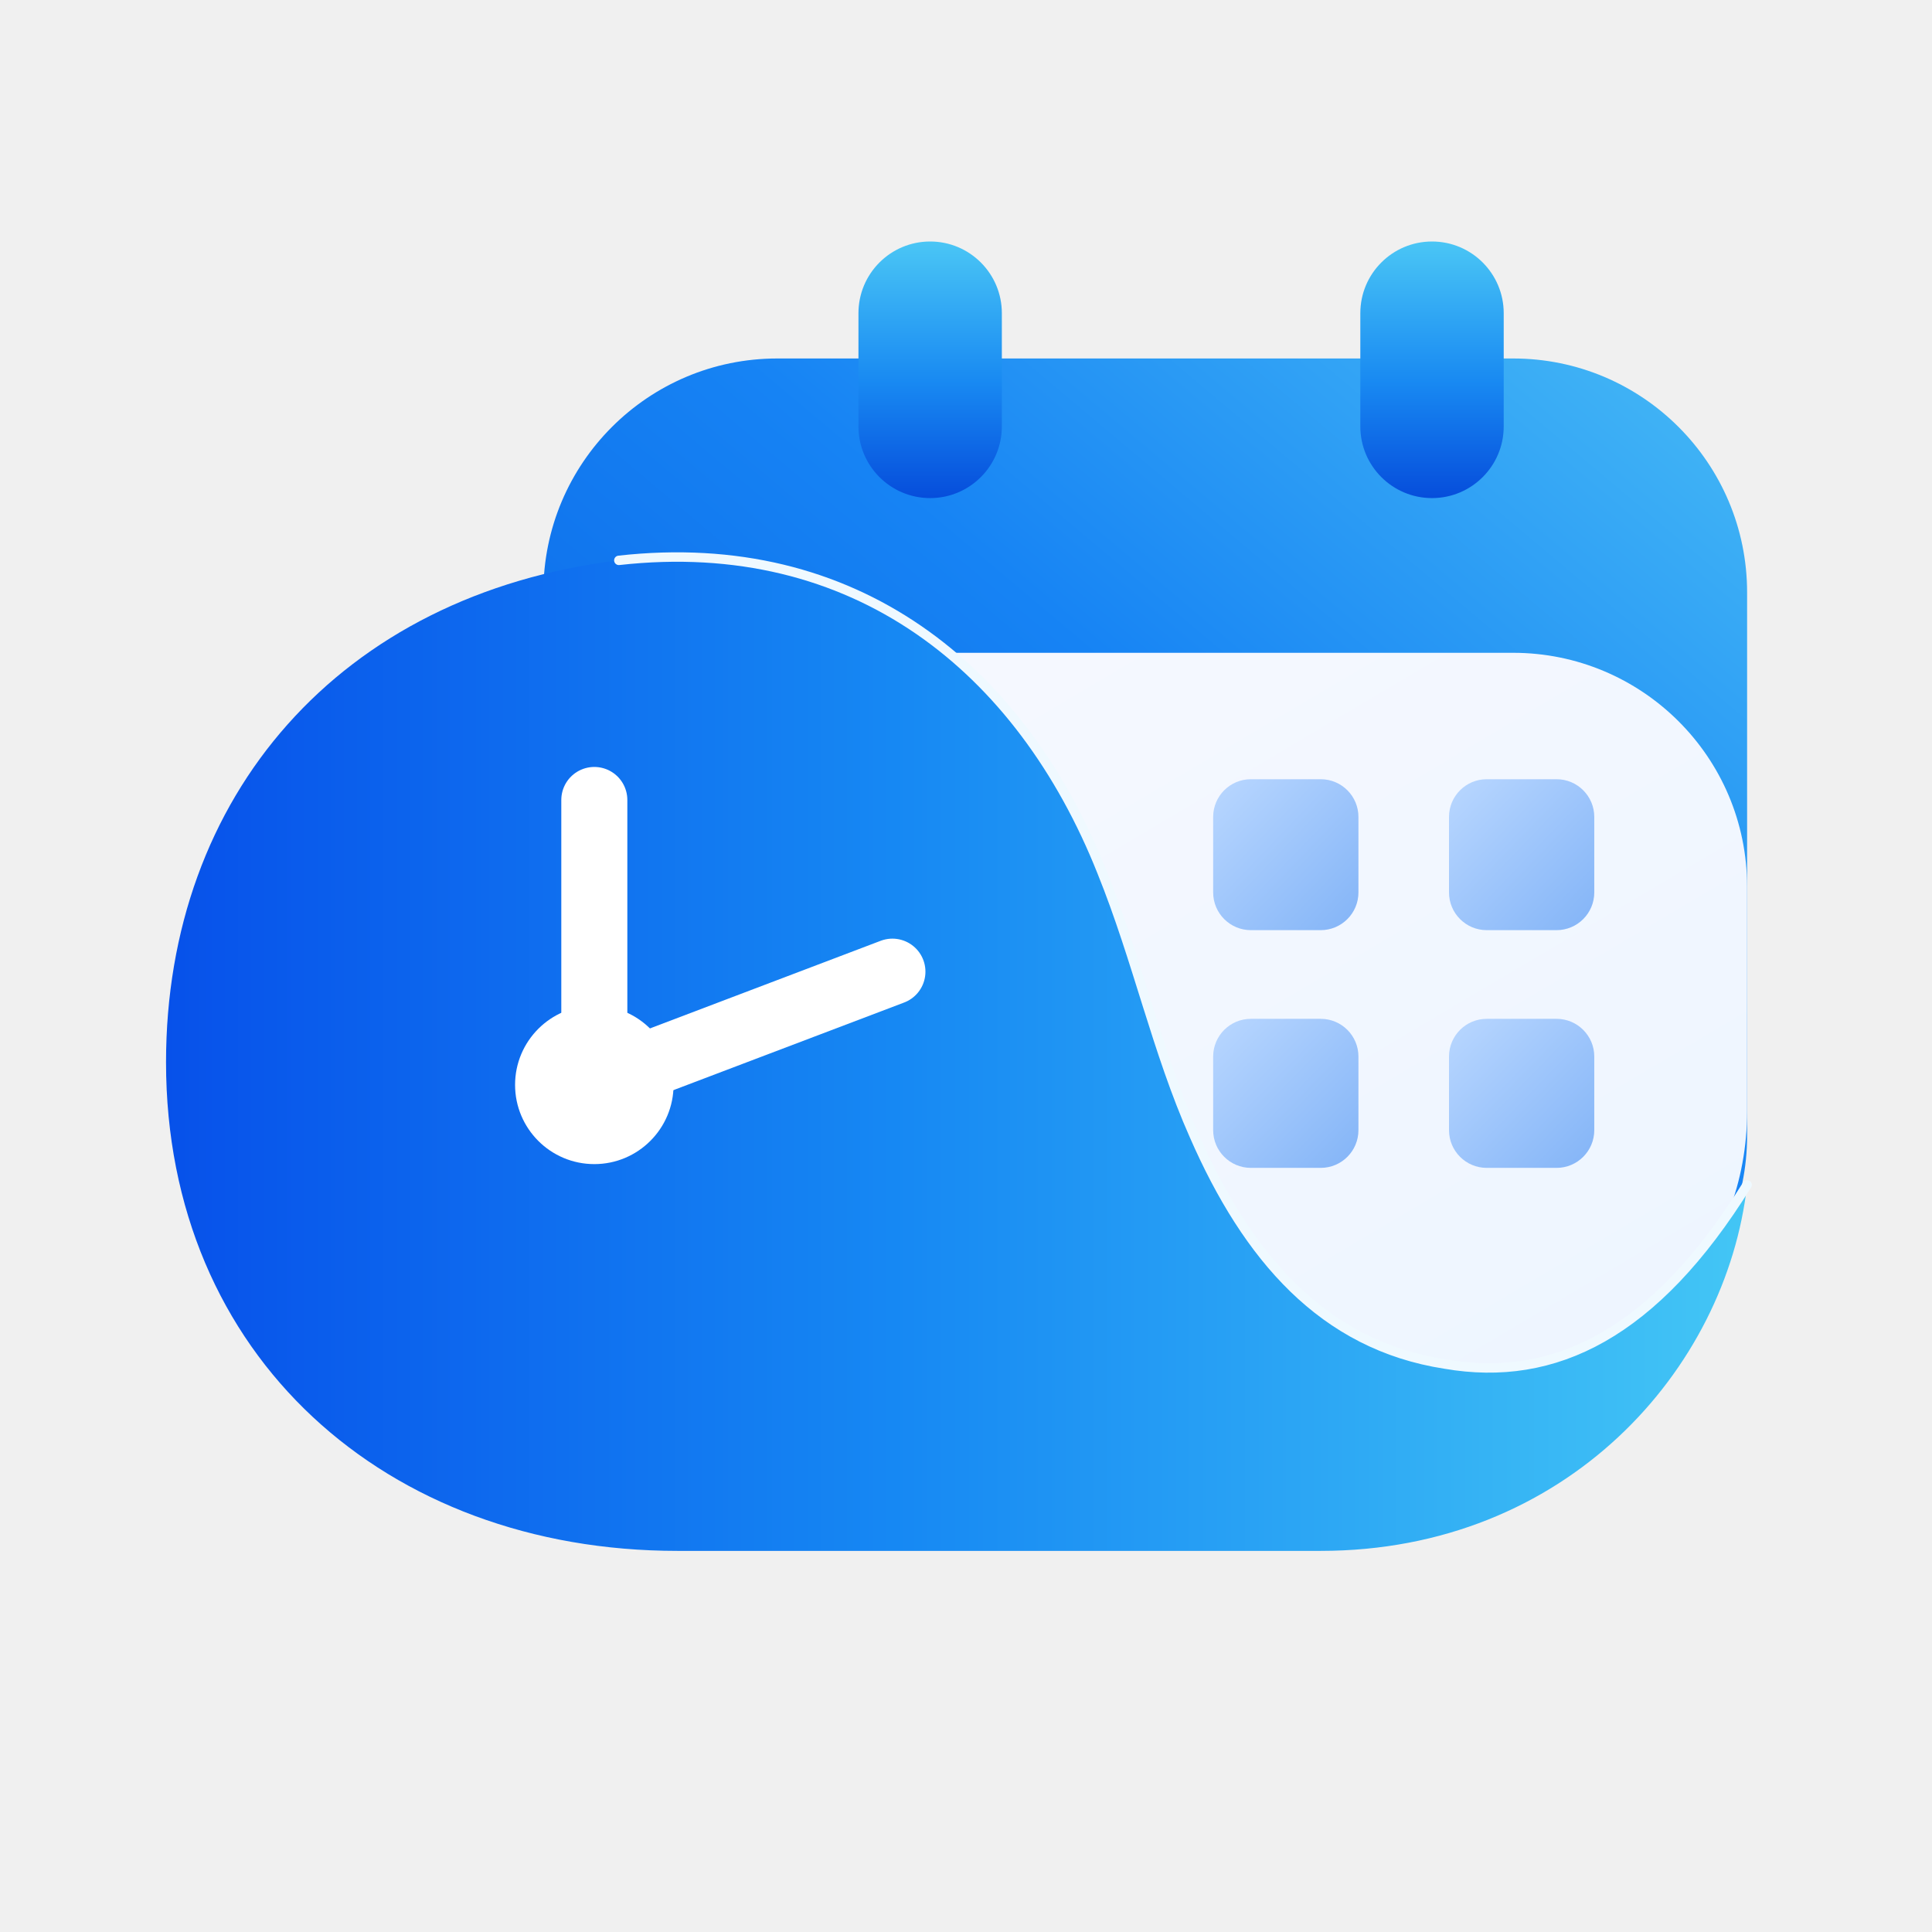
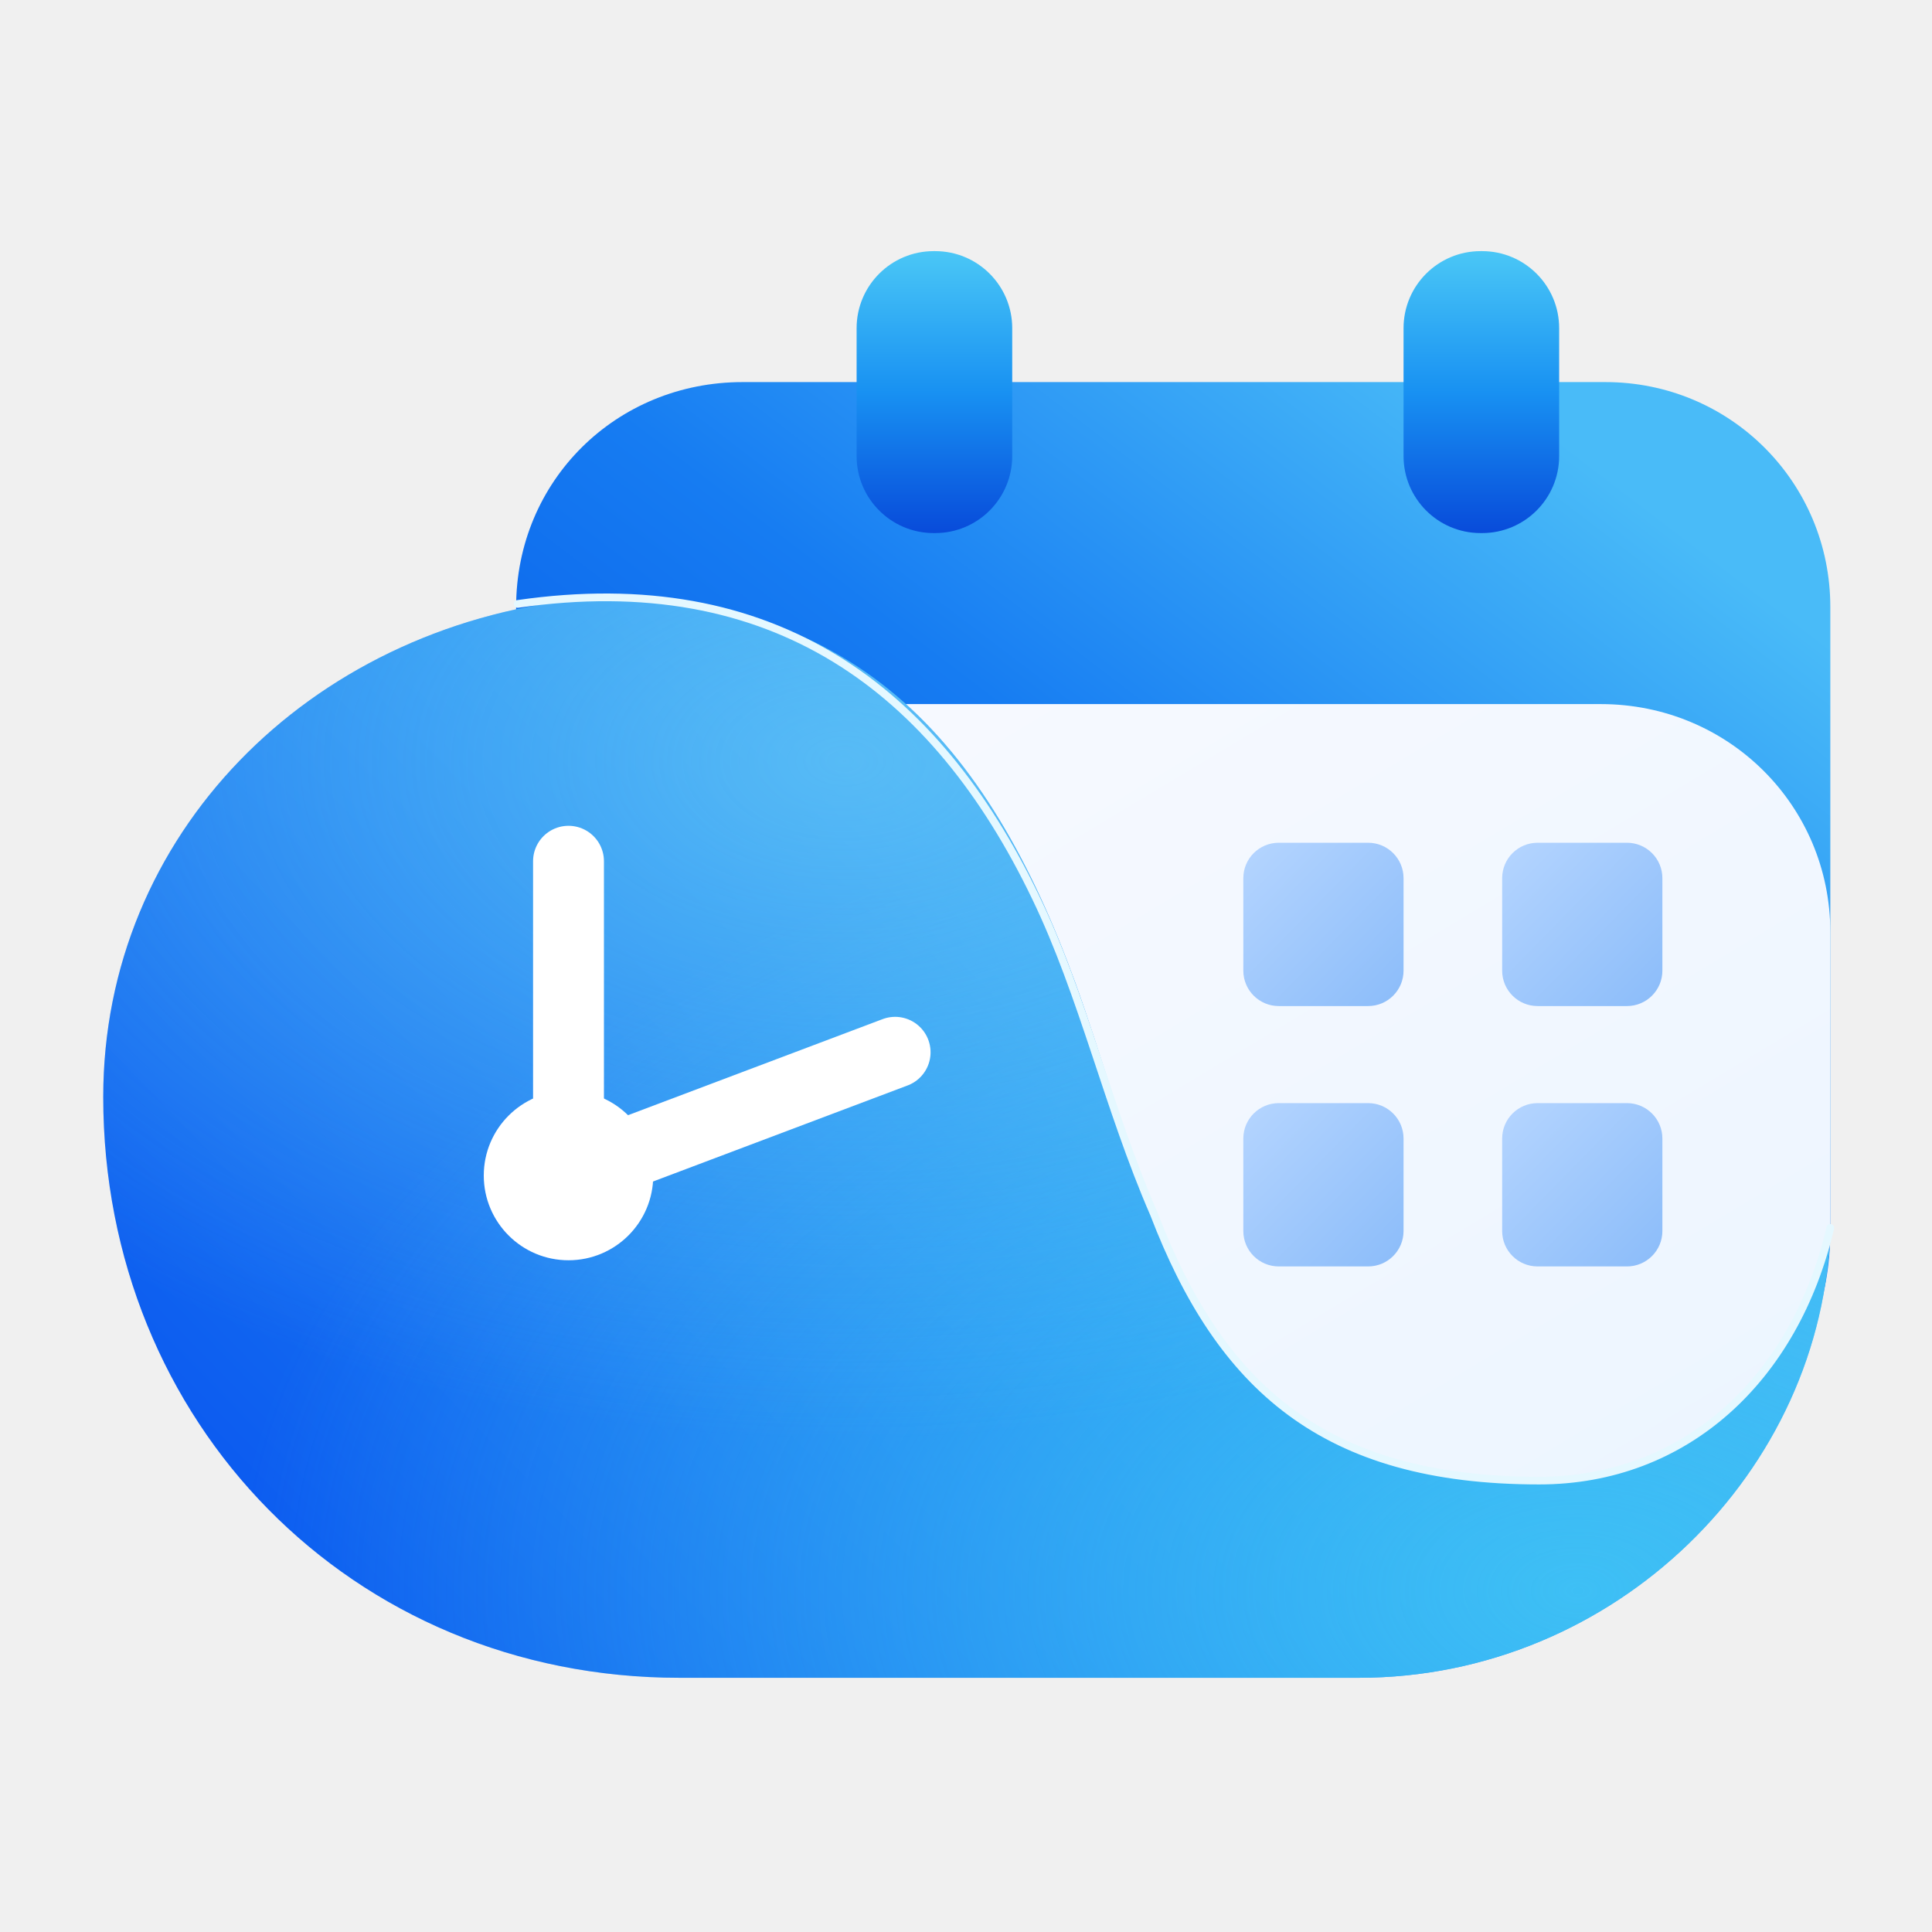
- <svg xmlns="http://www.w3.org/2000/svg" viewBox="0 0 1024 1024" role="img" aria-labelledby="title">
+ <svg xmlns="http://www.w3.org/2000/svg" viewBox="0 0 1254 1254" role="img" aria-labelledby="title">
  <defs>
-     <linearGradient id="calendar" x1="0%" y1="100%" x2="100%" y2="0%">
-       <stop stop-color="#0456df" />
-       <stop offset=".58" stop-color="#1683f4" />
-       <stop offset="1" stop-color="#46baf5" />
+     <linearGradient id="calendar" x1="22%" y1="80%" x2="85%" y2="10%">
+       <stop stop-color="#0456e7" />
+       <stop offset=".5" stop-color="#167cf2" />
+       <stop offset="1" stop-color="#49bbf8" />
    </linearGradient>
    <linearGradient id="tabs" x1="0%" y1="0%" x2="0%" y2="100%">
-       <stop stop-color="#4ac6f5" />
-       <stop offset=".55" stop-color="#1889f2" />
-       <stop offset="1" stop-color="#064ddb" />
+       <stop stop-color="#4ac7f6" />
+       <stop offset=".5" stop-color="#1891f2" />
+       <stop offset="1" stop-color="#084bda" />
    </linearGradient>
-     <linearGradient id="face" x1="0%" y1="92%" x2="100%" y2="92%">
-       <stop stop-color="#0751ea" />
-       <stop offset=".46" stop-color="#1688f3" />
-       <stop offset="1" stop-color="#43c6f5" />
+     <linearGradient id="face" x1="0%" y1="80%" x2="100%" y2="20%">
+       <stop stop-color="#0955ef" />
+       <stop offset=".48" stop-color="#238df4" />
+       <stop offset="1" stop-color="#5acaf7" />
    </linearGradient>
+     <radialGradient id="face-glow" cx="85%" cy="92%" r="77%">
+       <stop stop-color="#40c5f5" stop-opacity=".88" />
+       <stop offset="1" stop-color="#40c5f5" stop-opacity="0" />
+     </radialGradient>
+     <radialGradient id="face-top" cx="43%" cy="15%" r="63%">
+       <stop stop-color="#78d6f7" stop-opacity=".54" />
+       <stop offset="1" stop-color="#78d6f7" stop-opacity="0" />
+     </radialGradient>
    <linearGradient id="panel" x1="0%" y1="0%" x2="100%" y2="100%">
-       <stop stop-color="#f7f9ff" />
-       <stop offset="1" stop-color="#edf5ff" />
+       <stop stop-color="#f8faff" />
+       <stop offset="1" stop-color="#ecf5ff" />
    </linearGradient>
    <linearGradient id="day" x1="0%" y1="0%" x2="100%" y2="100%">
-       <stop stop-color="#b9d7ff" />
-       <stop offset="1" stop-color="#83b4f7" />
+       <stop stop-color="#b5d5ff" />
+       <stop offset="1" stop-color="#8bbcf9" />
    </linearGradient>
  </defs>
-   <rect x="288" y="190" width="638" height="536" rx="124" fill="url(#calendar)" />
-   <rect x="455" y="128" width="76" height="136" rx="38" fill="url(#tabs)" />
-   <rect x="721" y="128" width="76" height="136" rx="38" fill="url(#tabs)" />
-   <path d="M288 346h514c68 0 124 55 124 124v119c0 75-54 136-129 136H412c-69 0-124-55-124-124Z" fill="url(#panel)" />
+   <path d="M335 398V394c0-82 65-146 147-146h560c81 0 146 65 146 146v405c0 90-64 161-148 161H483c-81 0-148-66-148-147Z" fill="url(#calendar)" />
+   <rect x="556" y="163" width="101" height="183" rx="50" fill="url(#tabs)" />
+   <rect x="911" y="163" width="101" height="183" rx="50" fill="url(#tabs)" />
+   <path d="M335 457h704c83 0 149 66 149 148v191c0 91-79 164-168 164H483c-82 0-148-66-148-148Z" fill="url(#panel)" />
  <g fill="url(#day)">
-     <rect x="643" y="413" width="77" height="80" rx="20" />
-     <rect x="768" y="413" width="77" height="80" rx="20" />
-     <rect x="643" y="540" width="77" height="79" rx="20" />
-     <rect x="768" y="540" width="77" height="79" rx="20" />
+     <rect x="807" y="547" width="104" height="106" rx="23" />
+     <rect x="975" y="547" width="104" height="106" rx="23" />
+     <rect x="807" y="716" width="104" height="106" rx="23" />
+     <rect x="975" y="716" width="104" height="106" rx="23" />
  </g>
-   <path d="M328 297c125-14 213 57 256 165 19 47 29 95 49 140 28 64 68 111 133 121 58 10 111-16 160-95-11 98-96 194-226 194H359C205 822 88 719 88 563c0-141 92-248 240-266Z" fill="url(#face)" />
-   <path d="M328 297c125-14 213 57 256 165 19 47 29 95 49 140 28 64 68 111 133 121 58 10 111-16 160-95" fill="none" stroke="#eff9ff" stroke-width="5" stroke-linecap="round" />
-   <path d="M315 575V424m0 151 158-60" fill="none" stroke="#fff" stroke-width="35" stroke-linecap="round" stroke-linejoin="round" />
-   <circle cx="315" cy="575" r="42" fill="#fff" />
+   <path d="M375 389c178-8 266 92 323 249 17 47 31 98 51 150 43 112 110 173 250 173 95 0 166-66 189-164-4 158-140 292-306 292H441C228 1089 67 923 67 712 67 542 200 408 375 389Z" fill="url(#face)" />
+   <path d="M375 389c178-8 266 92 323 249 17 47 31 98 51 150 43 112 110 173 250 173 95 0 166-66 189-164-4 158-140 292-306 292H441C228 1089 67 923 67 712 67 542 200 408 375 389Z" fill="url(#face-glow)" />
+   <path d="M375 389c178-8 266 92 323 249 17 47 31 98 51 150 43 112 110 173 250 173 95 0 166-66 189-164-4 158-140 292-306 292H441C228 1089 67 923 67 712 67 542 200 408 375 389Z" fill="url(#face-top)" />
+   <path d="M336 392c166-24 271 55 336 190 31 64 47 137 77 206 43 112 110 173 250 173 95 0 166-66 189-164" fill="none" stroke="#e5f8ff" stroke-width="5" stroke-linecap="round" />
+   <path d="M369 763V559m0 204 212-80" fill="none" stroke="#fff" stroke-width="46" stroke-linecap="round" stroke-linejoin="round" />
+   <circle cx="369" cy="763" r="55" fill="#fff" />
</svg>
